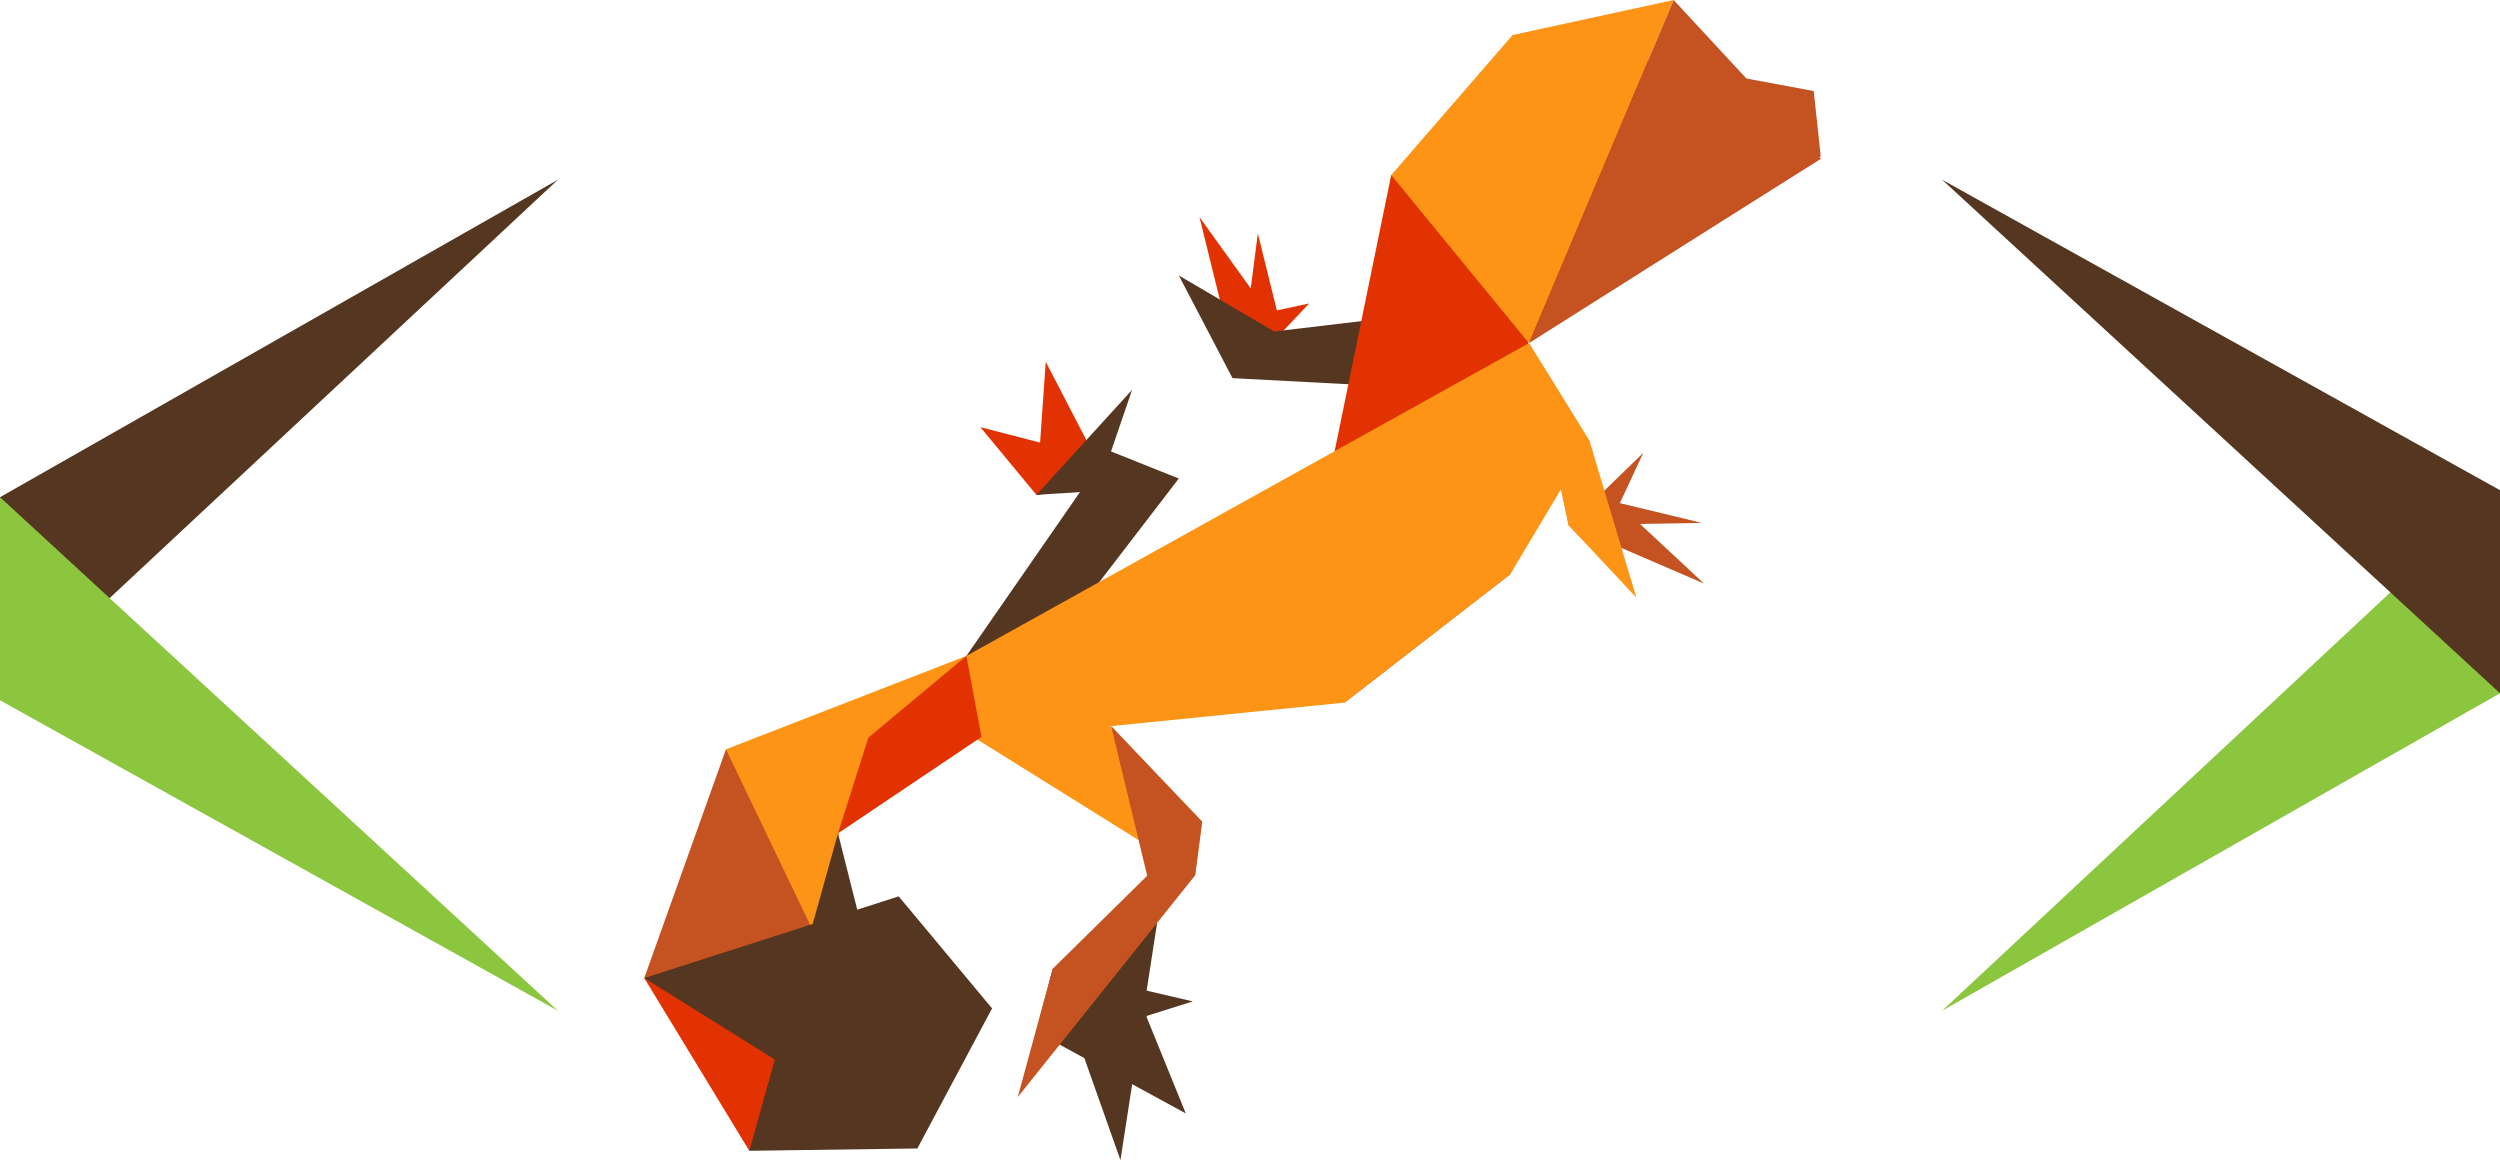
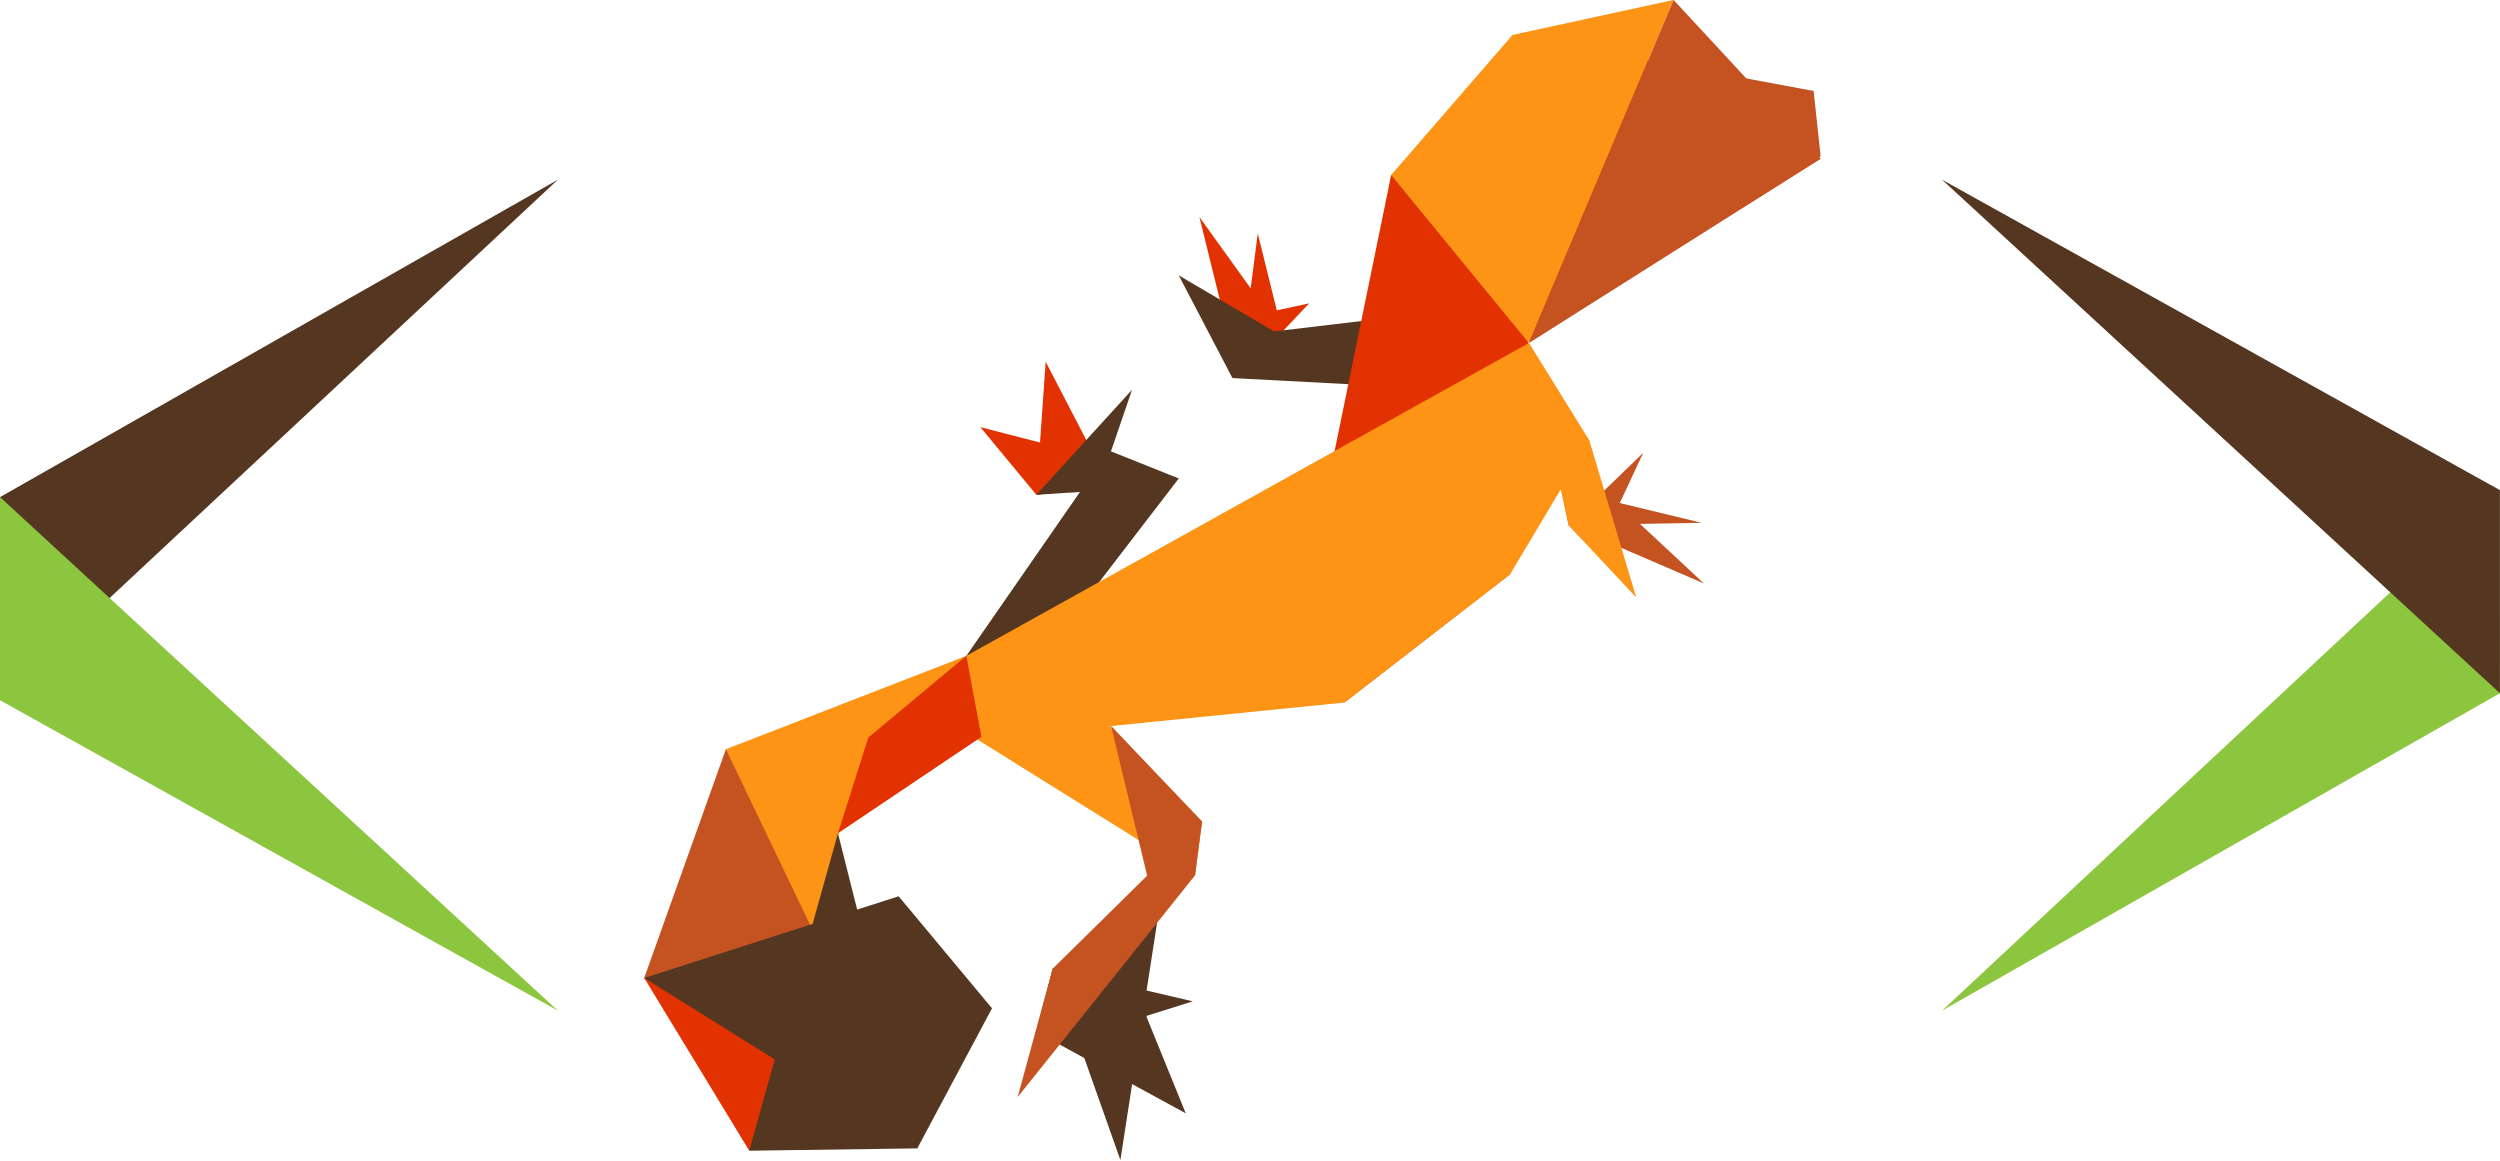
- <svg xmlns="http://www.w3.org/2000/svg" version="1.1" id="svg2" width="889.229" height="412.648" viewBox="0 0 889.229 412.648">
-   <defs id="defs6">
-     <clipPath clipPathUnits="userSpaceOnUse" id="clipPath146">
-       <path d="M 0,1080 H 1080 V 0 H 0 Z" id="path144" />
+ <svg xmlns="http://www.w3.org/2000/svg" width="889.23" height="412.65" viewBox="0 0 889.23 412.65">
+   <style>
+     .B {
+       fill: #553721;
+     }
+     .C {
+       fill: #e23201;
+     }
+     .D {
+       fill: #c45321;
+     }
+     .E {
+       fill: #fd9415;
+     }
+   </style>
+   <defs>
+     <clipPath id="A">
+       <path d="M0 1080h1080V0H0z" />
    </clipPath>
  </defs>
-   <g id="g10" transform="matrix(1.333333,0,0,-1.333333,-275.3855,1015.544)">
-     <g id="g12" transform="translate(542.0898,699.3872)">
-       <path d="m 0,0 -4.981,-38.608 11.5,12.242 z" style="fill:#e23201;fill-opacity:1;fill-rule:nonzero;stroke:none" id="path14" />
-     </g>
-     <g id="g16" transform="translate(537.1084,660.7793)">
-       <path d="M 0,0 -10.586,42.967 11.5,12.242 Z" style="fill:#e23201;fill-opacity:1;fill-rule:nonzero;stroke:none" id="path18" />
-     </g>
-     <g id="g20" transform="translate(555.79,680.7061)">
-       <path d="m 0,0 -18.549,-19.609 9.831,17.741 z" style="fill:#e23201;fill-opacity:1;fill-rule:nonzero;stroke:none" id="path22" />
-     </g>
-     <g id="g24" transform="translate(625,621.5488)">
-       <path d="M 0,0 8.718,9.963 36.117,-15.568 Z" style="fill:#c45321;fill-opacity:1;fill-rule:nonzero;stroke:none" id="path26" />
-     </g>
-     <g id="g28" transform="translate(625,621.5488)">
-       <path d="M 0,0 19.927,19.304 7.366,-7.592 Z" style="fill:#c45321;fill-opacity:1;fill-rule:nonzero;stroke:none" id="path30" />
-     </g>
-     <g id="g32" transform="translate(623.0654,631.2075)">
-       <path d="M 0,0 37.429,-9.036 1.935,-9.659 Z" style="fill:#c45321;fill-opacity:1;fill-rule:nonzero;stroke:none" id="path34" />
-     </g>
-     <g id="g36" transform="translate(521.0078,688.1787)">
-       <path d="m 0,0 14.322,-27.399 35.494,-1.869 z" style="fill:#553721;fill-opacity:1;fill-rule:nonzero;stroke:none" id="path38" />
-     </g>
-     <g id="g40" transform="translate(572.6924,676.3472)">
-       <path d="M 0,0 -42.716,-5.074 0.212,-18.032 Z" style="fill:#553721;fill-opacity:1;fill-rule:nonzero;stroke:none" id="path42" />
-     </g>
-     <g id="g44" transform="translate(468.0771,647.7026)">
-       <path d="M 0,0 14.945,-18.059 52.931,-13.7 Z" style="fill:#e23201;fill-opacity:1;fill-rule:nonzero;stroke:none" id="path46" />
-     </g>
-     <g id="g48" transform="translate(485.5127,665.1382)">
-       <path d="m 0,0 -2.49,-35.494 19.303,3.113 z" style="fill:#e23201;fill-opacity:1;fill-rule:nonzero;stroke:none" id="path50" />
-     </g>
-     <g id="g52" transform="translate(508.5527,657.666)">
-       <path d="m 0,0 -25.53,-28.022 16.296,1.056 z" style="fill:#553721;fill-opacity:1;fill-rule:nonzero;stroke:none" id="path54" />
-     </g>
-     <g id="g56" transform="translate(562.1064,638.9844)">
-       <path d="M 0,0 15.567,75.971 128.278,98.388 Z" style="fill:#e23201;fill-opacity:1;fill-rule:nonzero;stroke:none" id="path58" />
-     </g>
-     <g id="g60" transform="translate(692.2529,719.937)">
-       <path d="M 0,0 -1.868,17.436 -82.198,32.381 -9.341,-5.604 Z" style="fill:#c45321;fill-opacity:1;fill-rule:nonzero;stroke:none" id="path62" />
-     </g>
-     <g id="g64" transform="translate(562.1064,637.7393)">
-       <path d="M 0,0 130.146,81.575 47.948,114.579 Z" style="fill:#e23201;fill-opacity:1;fill-rule:nonzero;stroke:none" id="path66" />
-     </g>
-     <g id="g68" transform="translate(577.6738,714.9551)">
-       <path d="m 0,0 36.541,-44.742 -4.782,-61.741 -44.213,-34.249 z" style="fill:#e23201;fill-opacity:1;fill-rule:nonzero;stroke:none" id="path70" />
-     </g>
-     <g id="g72" transform="translate(521.0078,634.0029)">
-       <path d="m 0,0 -53.554,-69.744 -3.113,22.418 37.985,54.799 z" style="fill:#553721;fill-opacity:1;fill-rule:nonzero;stroke:none" id="path74" />
-     </g>
-     <g id="g76" transform="translate(467.4541,564.2593)">
-       <path d="M 0,0 57.912,-36.117 59.78,-21.795 13.077,26.776 Z" style="fill:#fd9415;fill-opacity:1;fill-rule:nonzero;stroke:none" id="path78" />
-     </g>
-     <g id="g80" transform="translate(502.9492,567.9956)">
-       <path d="m 0,0 12.454,-51.685 11.831,26.154 z" style="fill:#c45321;fill-opacity:1;fill-rule:nonzero;stroke:none" id="path82" />
-     </g>
-     <g id="g84" transform="translate(488.626,483.3066)">
-       <path d="M 0,0 34.249,-18.681 23.836,6.93 21.173,30.513 Z" style="fill:#553721;fill-opacity:1;fill-rule:nonzero;stroke:none" id="path86" />
-     </g>
-     <g id="g88" transform="translate(487.3809,503.2334)">
-       <path d="M 0,0 37.362,-8.718 -5.869,-22.324 Z" style="fill:#553721;fill-opacity:1;fill-rule:nonzero;stroke:none" id="path90" />
-     </g>
-     <g id="g92" transform="translate(515.2178,515.4629)">
-       <path d="m 0,0 -9.778,-63.291 -18.059,51.062 z" style="fill:#553721;fill-opacity:1;fill-rule:nonzero;stroke:none" id="path94" />
-     </g>
-     <g id="g96" transform="translate(464.3408,586.6768)">
-       <path d="M 0,0 150.073,83.443 166.264,57.29 145.092,21.795 100.879,-12.454 1.868,-22.417 Z" style="fill:#fd9415;fill-opacity:1;fill-rule:nonzero;stroke:none" id="path98" />
-     </g>
-     <g id="g100" transform="translate(577.6738,714.9551)">
-       <path d="M 0,0 32.381,37.363 75.348,46.703 36.74,-44.835 Z" style="fill:#fd9415;fill-opacity:1;fill-rule:nonzero;stroke:none" id="path102" />
-     </g>
-     <g id="g104" transform="translate(653.0215,761.6582)">
-       <path d="m 0,0 -38.607,-91.538 77.838,49.194 z" style="fill:#c45321;fill-opacity:1;fill-rule:nonzero;stroke:none" id="path106" />
-     </g>
-     <g id="g108" transform="translate(630.6045,643.9663)">
-       <path d="M 0,0 12.454,-41.722 -5.604,-22.417 -16.19,26.154 Z" style="fill:#fd9415;fill-opacity:1;fill-rule:nonzero;stroke:none" id="path110" />
-     </g>
-     <g id="g112" transform="translate(464.3408,586.6768)">
-       <path d="m 0,0 -64.14,-24.908 6.228,-107.107 23.974,85 z" style="fill:#fd9415;fill-opacity:1;fill-rule:nonzero;stroke:none" id="path114" />
-     </g>
-     <g id="g116" transform="translate(451.2637,455.2852)">
-       <path d="M 0,0 -51.063,106.483 -72.856,45.458 Z" style="fill:#c45321;fill-opacity:1;fill-rule:nonzero;stroke:none" id="path118" />
-     </g>
-     <g id="g120" transform="translate(471.1904,492.6475)">
-       <path d="M 0,0 -64.762,-37.985 -92.783,8.096 Z" style="fill:#e23201;fill-opacity:1;fill-rule:nonzero;stroke:none" id="path122" />
-     </g>
-     <g id="g124" transform="translate(430.0918,539.3511)">
-       <path d="m 0,0 21.172,-84.066 -44.835,-0.623 z" style="fill:#553721;fill-opacity:1;fill-rule:nonzero;stroke:none" id="path126" />
-     </g>
-     <g id="g128" transform="translate(446.2822,522.5381)">
-       <path d="M 0,0 24.908,-29.891 4.981,-67.253 -67.875,-21.795 Z" style="fill:#553721;fill-opacity:1;fill-rule:nonzero;stroke:none" id="path130" />
-     </g>
-     <g id="g132" transform="translate(430.0918,539.3511)">
-       <path d="M 0,0 38.276,25.716 34.249,47.326 8.095,25.531 Z" style="fill:#e23201;fill-opacity:1;fill-rule:nonzero;stroke:none" id="path134" />
-     </g>
-     <g id="g136" transform="translate(478.04,468.9844)">
-       <path d="M 0,0 47.326,59.158 49.194,73.48 9.341,34.249 Z" style="fill:#c45321;fill-opacity:1;fill-rule:nonzero;stroke:none" id="path138" />
-     </g>
-     <g id="g140">
-       <g id="g142" clip-path="url(#clipPath146)">
-         <g id="g168" transform="translate(206.5391,629.021)">
-           <path d="M 0,0 148.827,84.689 0.291,-53.937 Z" style="fill:#553721;fill-opacity:1;fill-rule:nonzero;stroke:none" id="path170" />
-         </g>
-         <g id="g172" transform="translate(206.5391,574.8452)">
-           <path d="M 0,0 148.827,-82.82 0,54.176 Z" style="fill:#8cc63f;fill-opacity:1;fill-rule:nonzero;stroke:none" id="path174" />
-         </g>
-         <g id="g176" transform="translate(873.4609,576.7134)">
-           <path d="M 0,0 -148.827,-84.688 -0.291,53.938 Z" style="fill:#8cc63f;fill-opacity:1;fill-rule:nonzero;stroke:none" id="path178" />
-         </g>
-         <g id="g180" transform="translate(873.4609,630.8892)">
-           <path d="M 0,0 -148.827,82.821 0,-54.176 Z" style="fill:#553721;fill-opacity:1;fill-rule:nonzero;stroke:none" id="path182" />
-         </g>
-       </g>
-     </g>
+   <g class="C">
+     <path d="m447.379 83.003-6.642 51.476 15.333-16.322z" />
+     <path d="m440.739 134.482-14.115-57.288 29.448 40.966z" />
+     <path d="m465.645 107.91-24.732 26.144 13.108-23.654z" />
+   </g>
+   <g class="D">
+     <path d="m557.923 186.787 11.623-13.283 36.531 34.04z" />
+     <path d="m557.923 186.787 26.568-25.738-16.747 35.86z" />
+     <path d="m555.35 173.908 49.903 12.047-47.324.831z" />
+   </g>
+   <g class="B">
+     <path d="m419.273 97.95 19.095 36.53 47.324 2.493z" />
+     <path d="m488.178 113.723-56.954 6.765 57.236 17.277z" />
+   </g>
+   <g class="C">
+     <path d="M348.701 151.922 368.627 176l50.647-5.812z" />
+     <path d="m371.94 128.669-3.32 47.324 25.737-4.15z" />
+   </g>
+   <path d="m402.66 138.629-34.04 37.361 21.728-1.408z" class="B" />
+   <path d="m474.071 163.548 20.756-101.292 150.276-29.889z" class="C" />
+   <path d="m647.587 55.604-2.49-23.247L537.991 12.43l97.14 50.646z" class="D" />
+   <g class="C">
+     <path d="m474.071 165.201 173.53-108.764-109.595-44.004z" />
+     <path d="m494.817 62.244 48.72 59.654-6.375 82.32-58.95 45.664z" />
+   </g>
+   <path d="m419.273 170.188-71.404 92.99-4.15-29.89 50.645-73.064z" class="B" />
+   <path d="m347.861 263.172 77.214 48.155 2.49-19.096-62.268-64.76z" class="E" />
+   <path d="m395.193 258.186 16.605 68.911 15.774-34.87z" class="D" />
+   <g class="B">
+     <path d="m376.1 371.103 45.665 24.907-13.884-34.147-3.55-31.443z" />
+     <path d="m374.434 344.543 49.815 11.624-57.64 18.141z" />
+     <path d="m411.553 328.237-13.037 84.386-24.078-68.08z" />
+   </g>
+   <path d="m343.715 233.28 200.088-111.255 21.587 34.87-28.228 47.325-58.95 45.664-132.01 13.284zM494.817 62.244l43.174-49.816L595.279-.025l-51.476 122.047z" class="E" />
+   <path d="m595.282-.021-51.475 122.047 103.781-65.59z" class="D" />
+   <path d="m565.389 156.895 16.605 55.628-24.077-25.74-14.114-64.76zM343.715 233.28l-85.518 33.21L266.5 409.3l31.965-113.331z" class="E" />
+   <path d="m326.275 408.462-68.082-141.97-29.057 81.365z" class="D" />
+   <path d="M352.848 358.65 266.5 409.295l-37.36-61.44z" class="C" />
+   <g class="B">
+     <path d="m298.049 296.385 28.229 112.085-59.779.83z" />
+     <path d="m319.635 318.797 33.21 39.854-26.569 49.815-97.139-60.61z" />
+   </g>
+   <path d="m298.049 296.385 51.033-34.287-5.369-28.813-34.87 29.06z" class="C" />
+   <path d="m361.98 390.209 63.1-78.875 2.491-19.096-53.136 52.307z" class="D" />
+   <g clip-path="url(#A)" transform="matrix(1.3333 0 0 -1.3333 -275.39 1015.5)">
+     <path d="m206.54 629.02 148.83 84.689-148.54-138.63z" class="B" />
+     <path fill="#8cc63f" d="m206.54 574.85 148.83-82.82-148.83 137zm666.92 1.86-148.83-84.688 148.54 138.63z" />
+     <path d="m873.46 630.89-148.83 82.821 148.83-137z" class="B" />
  </g>
</svg>
